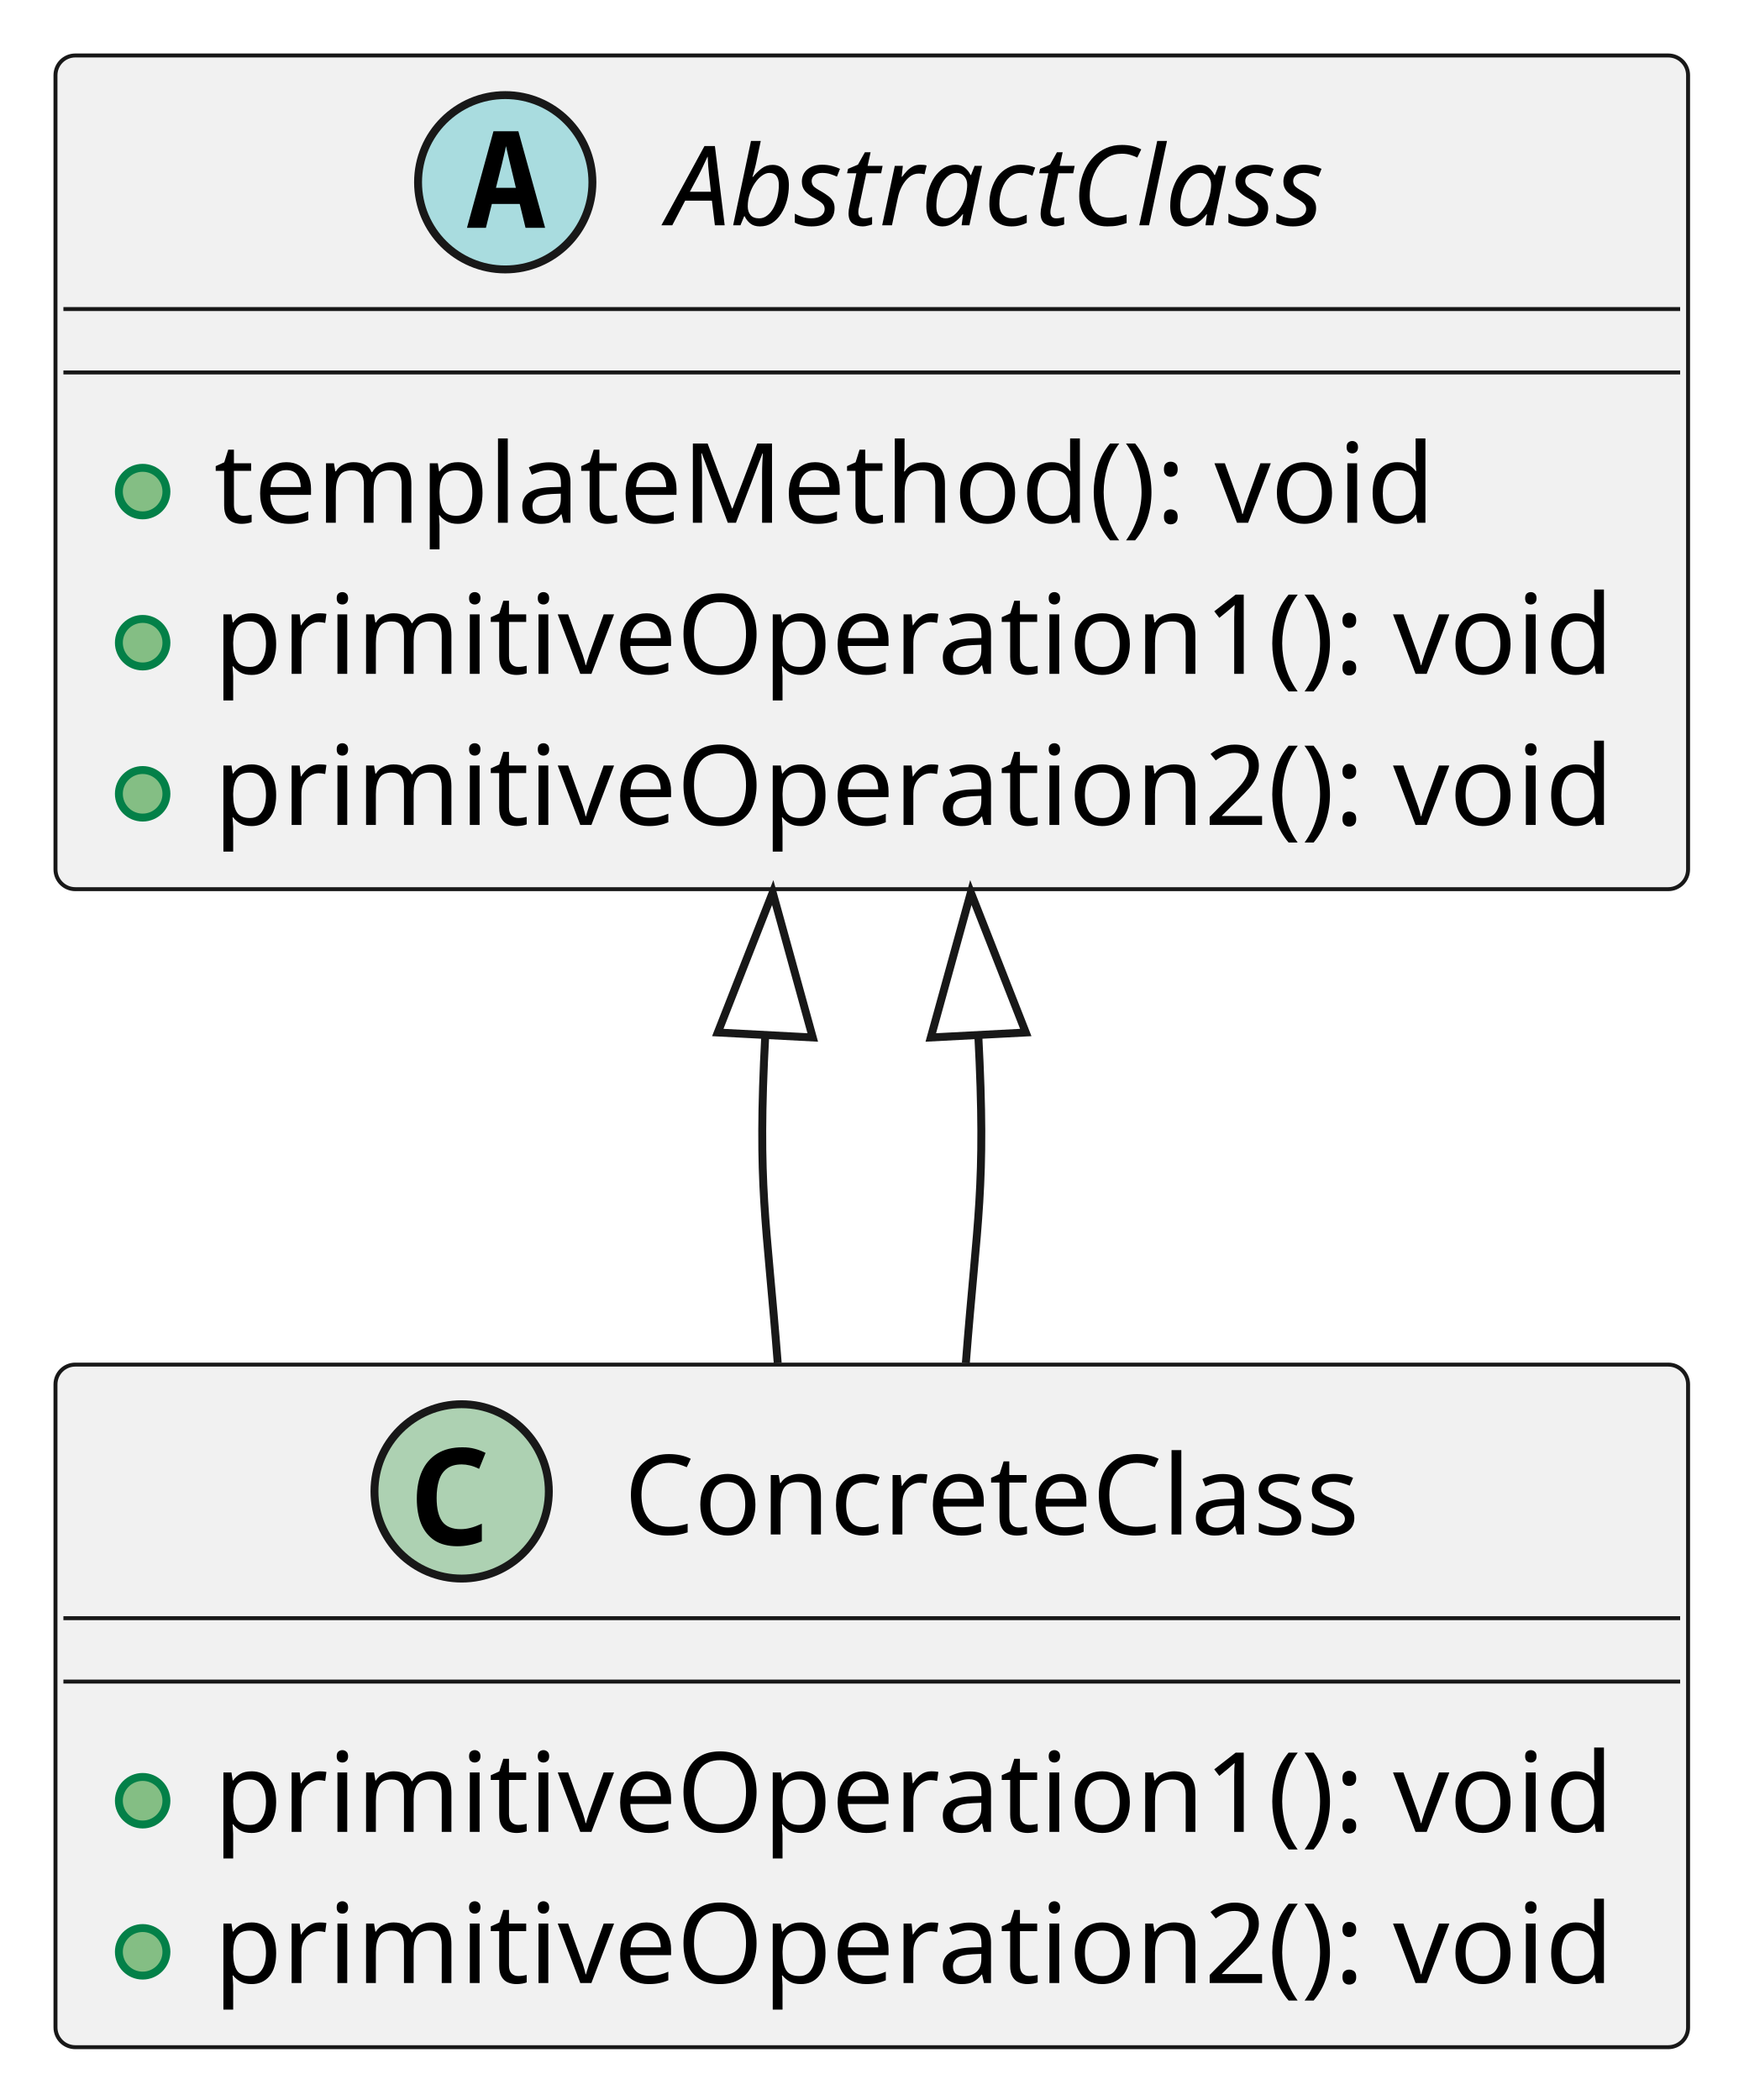
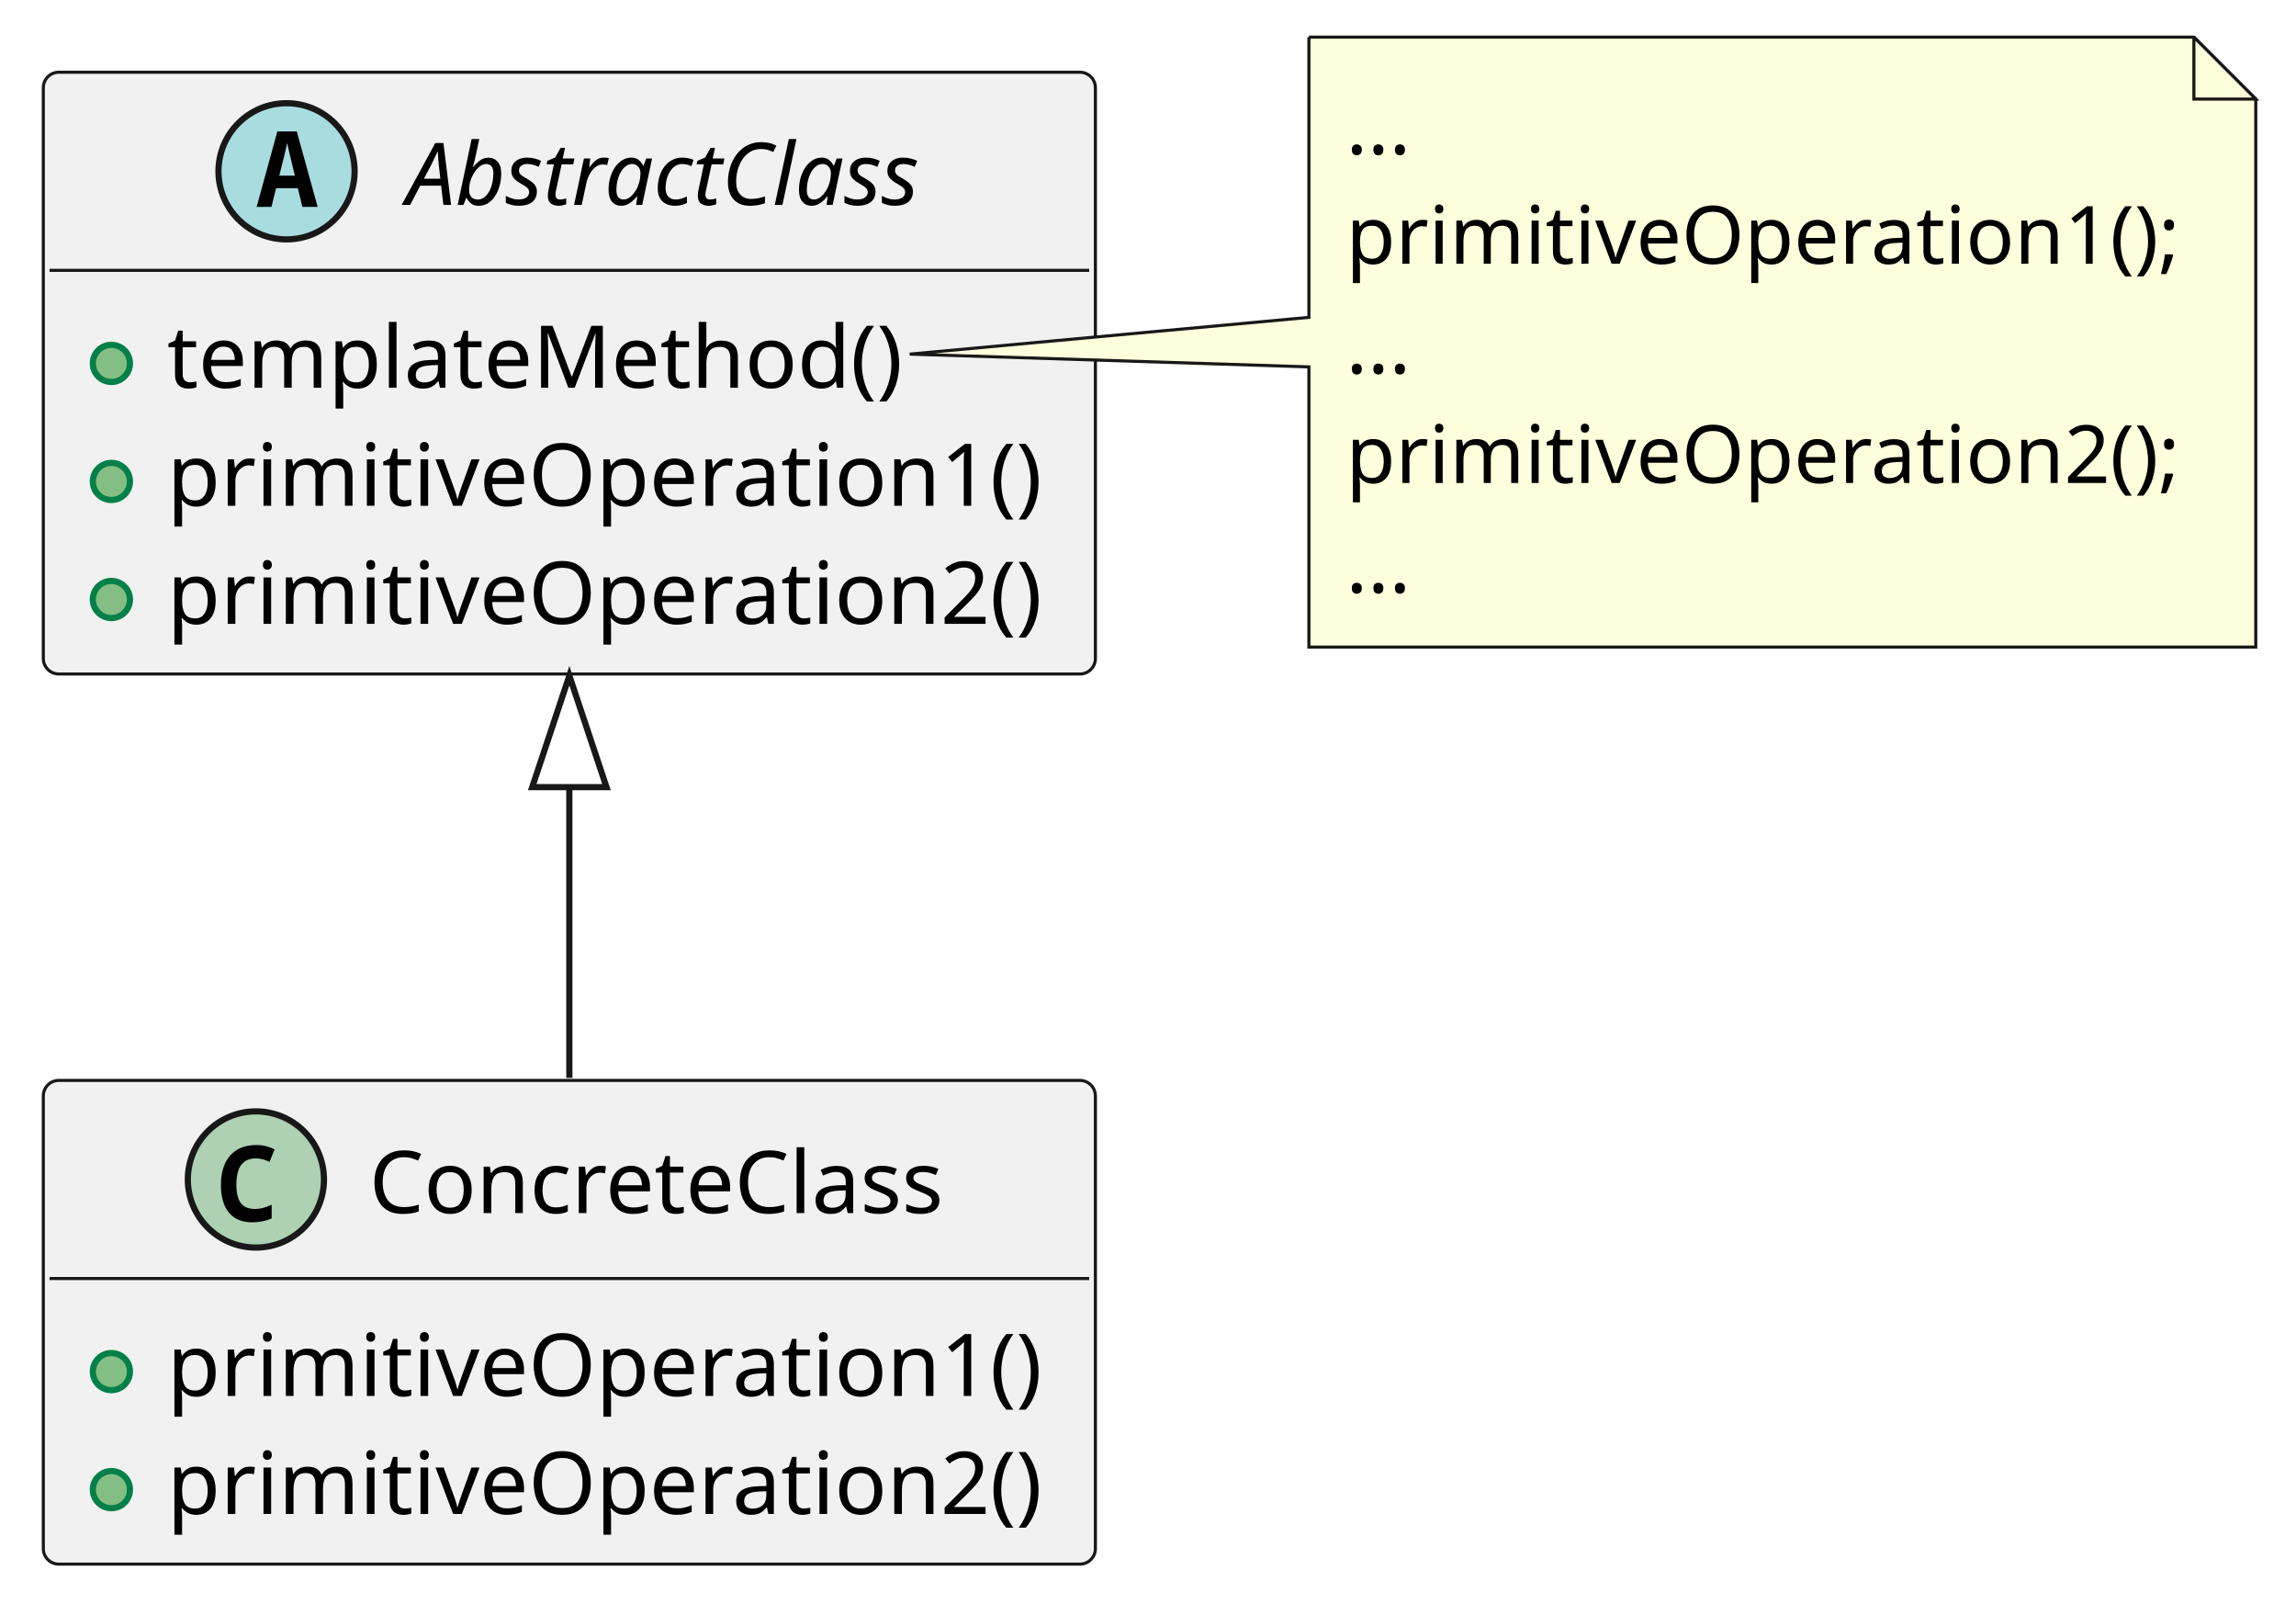
- <svg xmlns="http://www.w3.org/2000/svg" contentStyleType="text/css" height="265px" preserveAspectRatio="none" style="width:220px;height:265px;background:#FFFFFF;" version="1.1" viewBox="0 0 220 265" width="220px" zoomAndPan="magnify">
+ <svg xmlns="http://www.w3.org/2000/svg" contentStyleType="text/css" height="259px" preserveAspectRatio="none" style="width:371px;height:259px;background:#FFFFFF;" version="1.1" viewBox="0 0 371 259" width="371px" zoomAndPan="magnify">
  <defs />
  <g>
    <g id="elem_AbstractClass">
-       <rect codeLine="1" fill="#F1F1F1" height="105.204" id="AbstractClass" rx="2.5" ry="2.5" style="stroke:#181818;stroke-width:0.5;" width="206" x="7" y="7" />
-       <ellipse cx="63.75" cy="23" fill="#A9DCDF" rx="11" ry="11" style="stroke:#181818;stroke-width:1.0;" />
-       <path d="M58.922,28.75 L62.266,16.562 L65.406,16.562 L68.781,28.75 L66.312,28.75 L65.578,25.734 L62.062,25.734 L61.312,28.75 L58.922,28.75 Z M63.328,20.703 L62.578,23.703 L65.094,23.703 L64.375,20.703 Q64.234,20.125 64.109,19.578 Q63.984,19.016 63.844,18.438 Q63.734,19.016 63.594,19.578 Q63.453,20.125 63.328,20.703 Z " fill="#000000" />
-       <text fill="#000000" font-family="sans-serif" font-size="14" font-style="italic" lengthAdjust="spacing" textLength="84" x="84.25" y="28.432">AbstractClass</text>
-       <line style="stroke:#181818;stroke-width:0.5;" x1="8" x2="212" y1="39" y2="39" />
-       <line style="stroke:#181818;stroke-width:0.5;" x1="8" x2="212" y1="47" y2="47" />
-       <ellipse cx="18" cy="62.034" fill="#84BE84" rx="3" ry="3" style="stroke:#038048;stroke-width:1.0;" />
-       <text fill="#000000" font-family="sans-serif" font-size="14" lengthAdjust="spacing" textLength="156" x="27" y="65.966">templateMethod(): void</text>
-       <ellipse cx="18" cy="81.102" fill="#84BE84" rx="3" ry="3" style="stroke:#038048;stroke-width:1.0;" />
-       <text fill="#000000" font-family="sans-serif" font-size="14" lengthAdjust="spacing" textLength="180" x="27" y="85.034">primitiveOperation1(): void</text>
-       <ellipse cx="18" cy="100.17" fill="#84BE84" rx="3" ry="3" style="stroke:#038048;stroke-width:1.0;" />
-       <text fill="#000000" font-family="sans-serif" font-size="14" lengthAdjust="spacing" textLength="180" x="27" y="104.102">primitiveOperation2(): void</text>
+       <rect codeLine="2" fill="#F1F1F1" height="97.204" id="AbstractClass" rx="2.5" ry="2.5" style="stroke:#181818;stroke-width:0.5;" width="170" x="7" y="11.67" />
+       <ellipse cx="46.3" cy="27.67" fill="#A9DCDF" rx="11" ry="11" style="stroke:#181818;stroke-width:1.0;" />
+       <path d="M41.472,33.42 L44.816,21.233 L47.956,21.233 L51.331,33.42 L48.862,33.42 L48.128,30.404 L44.612,30.404 L43.862,33.42 L41.472,33.42 Z M45.878,25.373 L45.128,28.373 L47.644,28.373 L46.925,25.373 Q46.784,24.795 46.659,24.248 Q46.534,23.686 46.394,23.108 Q46.284,23.686 46.144,24.248 Q46.003,24.795 45.878,25.373 Z " fill="#000000" />
+       <text fill="#000000" font-family="sans-serif" font-size="14" font-style="italic" lengthAdjust="spacing" textLength="84" x="65.7" y="33.102">AbstractClass</text>
+       <line style="stroke:#181818;stroke-width:0.5;" x1="8" x2="176" y1="43.67" y2="43.67" />
+       <ellipse cx="18" cy="58.704" fill="#84BE84" rx="3" ry="3" style="stroke:#038048;stroke-width:1.0;" />
+       <text fill="#000000" font-family="sans-serif" font-size="14" lengthAdjust="spacing" textLength="120" x="27" y="62.636">templateMethod()</text>
+       <ellipse cx="18" cy="77.772" fill="#84BE84" rx="3" ry="3" style="stroke:#038048;stroke-width:1.0;" />
+       <text fill="#000000" font-family="sans-serif" font-size="14" lengthAdjust="spacing" textLength="144" x="27" y="81.704">primitiveOperation1()</text>
+       <ellipse cx="18" cy="96.84" fill="#84BE84" rx="3" ry="3" style="stroke:#038048;stroke-width:1.0;" />
+       <text fill="#000000" font-family="sans-serif" font-size="14" lengthAdjust="spacing" textLength="144" x="27" y="100.772">primitiveOperation2()</text>
    </g>
+     <path d="M211.5,6 L211.5,51.265 L147,57.204 L211.5,59.265 L211.5,104.53 A0,0 0 0 0 211.5,104.53 L364.5,104.53 A0,0 0 0 0 364.5,104.53 L364.5,16 L354.5,6 L211.5,6 A0,0 0 0 0 211.5,6 " fill="#FEFFDD" style="stroke:#181818;stroke-width:0.5;" />
+     <path d="M354.5,6 L354.5,16 L364.5,16 L354.5,6 " fill="#FEFFDD" style="stroke:#181818;stroke-width:0.5;" />
+     <text fill="#000000" font-family="sans-serif" font-size="13" lengthAdjust="spacing" textLength="9" x="217.5" y="24.897">...</text>
+     <text fill="#000000" font-family="sans-serif" font-size="13" lengthAdjust="spacing" textLength="132" x="217.5" y="42.603">primitiveOperation1();</text>
+     <text fill="#000000" font-family="sans-serif" font-size="13" lengthAdjust="spacing" textLength="9" x="217.5" y="60.309">...</text>
+     <text fill="#000000" font-family="sans-serif" font-size="13" lengthAdjust="spacing" textLength="132" x="217.5" y="78.015">primitiveOperation2();</text>
+     <text fill="#000000" font-family="sans-serif" font-size="13" lengthAdjust="spacing" textLength="9" x="217.5" y="95.721">...</text>
    <g id="elem_ConcreteClass">
-       <rect codeLine="7" fill="#F1F1F1" height="86.136" id="ConcreteClass" rx="2.5" ry="2.5" style="stroke:#181818;stroke-width:0.5;" width="206" x="7" y="172.2" />
-       <ellipse cx="58.25" cy="188.2" fill="#ADD1B2" rx="11" ry="11" style="stroke:#181818;stroke-width:1.0;" />
-       <path d="M57.719,195.122 Q55.969,195.122 54.828,194.387 Q53.703,193.637 53.141,192.294 Q52.594,190.934 52.594,189.137 Q52.594,187.106 53.25,185.653 Q53.906,184.2 55.188,183.419 Q56.469,182.637 58.344,182.637 Q59.234,182.637 59.906,182.825 Q60.578,182.997 61.266,183.341 L60.453,185.356 Q59.828,185.044 59.281,184.919 Q58.75,184.794 58.266,184.794 Q57.094,184.794 56.391,185.325 Q55.688,185.856 55.391,186.809 Q55.094,187.762 55.094,189.028 Q55.094,191.044 55.812,192.012 Q56.531,192.966 58.125,192.966 Q58.719,192.966 59.344,192.809 Q59.969,192.653 60.797,192.278 L60.797,194.497 Q60.062,194.809 59.266,194.966 Q58.484,195.122 57.719,195.122 Z " fill="#000000" />
-       <text fill="#000000" font-family="sans-serif" font-size="14" lengthAdjust="spacing" textLength="95" x="78.75" y="193.632">ConcreteClass</text>
-       <line style="stroke:#181818;stroke-width:0.5;" x1="8" x2="212" y1="204.2" y2="204.2" />
-       <line style="stroke:#181818;stroke-width:0.5;" x1="8" x2="212" y1="212.2" y2="212.2" />
-       <ellipse cx="18" cy="227.234" fill="#84BE84" rx="3" ry="3" style="stroke:#038048;stroke-width:1.0;" />
-       <text fill="#000000" font-family="sans-serif" font-size="14" lengthAdjust="spacing" textLength="180" x="27" y="231.166">primitiveOperation1(): void</text>
-       <ellipse cx="18" cy="246.302" fill="#84BE84" rx="3" ry="3" style="stroke:#038048;stroke-width:1.0;" />
-       <text fill="#000000" font-family="sans-serif" font-size="14" lengthAdjust="spacing" textLength="180" x="27" y="250.234">primitiveOperation2(): void</text>
+       <rect codeLine="16" fill="#F1F1F1" height="78.136" id="ConcreteClass" rx="2.5" ry="2.5" style="stroke:#181818;stroke-width:0.5;" width="170" x="7" y="174.53" />
+       <ellipse cx="41.35" cy="190.53" fill="#ADD1B2" rx="11" ry="11" style="stroke:#181818;stroke-width:1.0;" />
+       <path d="M40.819,197.452 Q39.069,197.452 37.928,196.718 Q36.803,195.968 36.241,194.624 Q35.694,193.264 35.694,191.468 Q35.694,189.436 36.35,187.983 Q37.006,186.53 38.288,185.749 Q39.569,184.968 41.444,184.968 Q42.334,184.968 43.006,185.155 Q43.678,185.327 44.366,185.671 L43.553,187.686 Q42.928,187.374 42.381,187.249 Q41.85,187.124 41.366,187.124 Q40.194,187.124 39.491,187.655 Q38.788,188.186 38.491,189.139 Q38.194,190.093 38.194,191.358 Q38.194,193.374 38.913,194.343 Q39.631,195.296 41.225,195.296 Q41.819,195.296 42.444,195.139 Q43.069,194.983 43.897,194.608 L43.897,196.827 Q43.163,197.139 42.366,197.296 Q41.584,197.452 40.819,197.452 Z " fill="#000000" />
+       <text fill="#000000" font-family="sans-serif" font-size="14" lengthAdjust="spacing" textLength="95" x="59.65" y="195.962">ConcreteClass</text>
+       <line style="stroke:#181818;stroke-width:0.5;" x1="8" x2="176" y1="206.53" y2="206.53" />
+       <ellipse cx="18" cy="221.564" fill="#84BE84" rx="3" ry="3" style="stroke:#038048;stroke-width:1.0;" />
+       <text fill="#000000" font-family="sans-serif" font-size="14" lengthAdjust="spacing" textLength="144" x="27" y="225.496">primitiveOperation1()</text>
+       <ellipse cx="18" cy="240.632" fill="#84BE84" rx="3" ry="3" style="stroke:#038048;stroke-width:1.0;" />
+       <text fill="#000000" font-family="sans-serif" font-size="14" lengthAdjust="spacing" textLength="144" x="27" y="244.564">primitiveOperation2()</text>
    </g>
    <g id="link_AbstractClass_ConcreteClass">
-       <path d="M96.561,130.606 C95.551,149.935 96.7,153.63 98.13,171.99 " fill="none" id="AbstractClass-backto-ConcreteClass" style="stroke:#181818;stroke-width:1.0;" />
-       <polygon fill="none" points="97.5,112.63,90.569,130.292,102.553,130.919,97.5,112.63" style="stroke:#181818;stroke-width:1.0;" />
-     </g>
-     <g id="link_AbstractClass_ConcreteClass">
-       <path codeLine="12" d="M123.439,130.606 C124.449,149.935 123.3,153.63 121.87,171.99 " fill="none" id="AbstractClass-backto-ConcreteClass-1" style="stroke:#181818;stroke-width:1.0;" />
-       <polygon fill="none" points="122.5,112.63,117.447,130.919,129.431,130.292,122.5,112.63" style="stroke:#181818;stroke-width:1.0;" />
+       <path d="M92,127.15 C92,148.11 92,154.36 92,174.12 " fill="none" id="AbstractClass-backto-ConcreteClass" style="stroke:#181818;stroke-width:1.0;" />
+       <polygon fill="none" points="92,109.15,86,127.15,98,127.15,92,109.15" style="stroke:#181818;stroke-width:1.0;" />
    </g>
  </g>
</svg>
